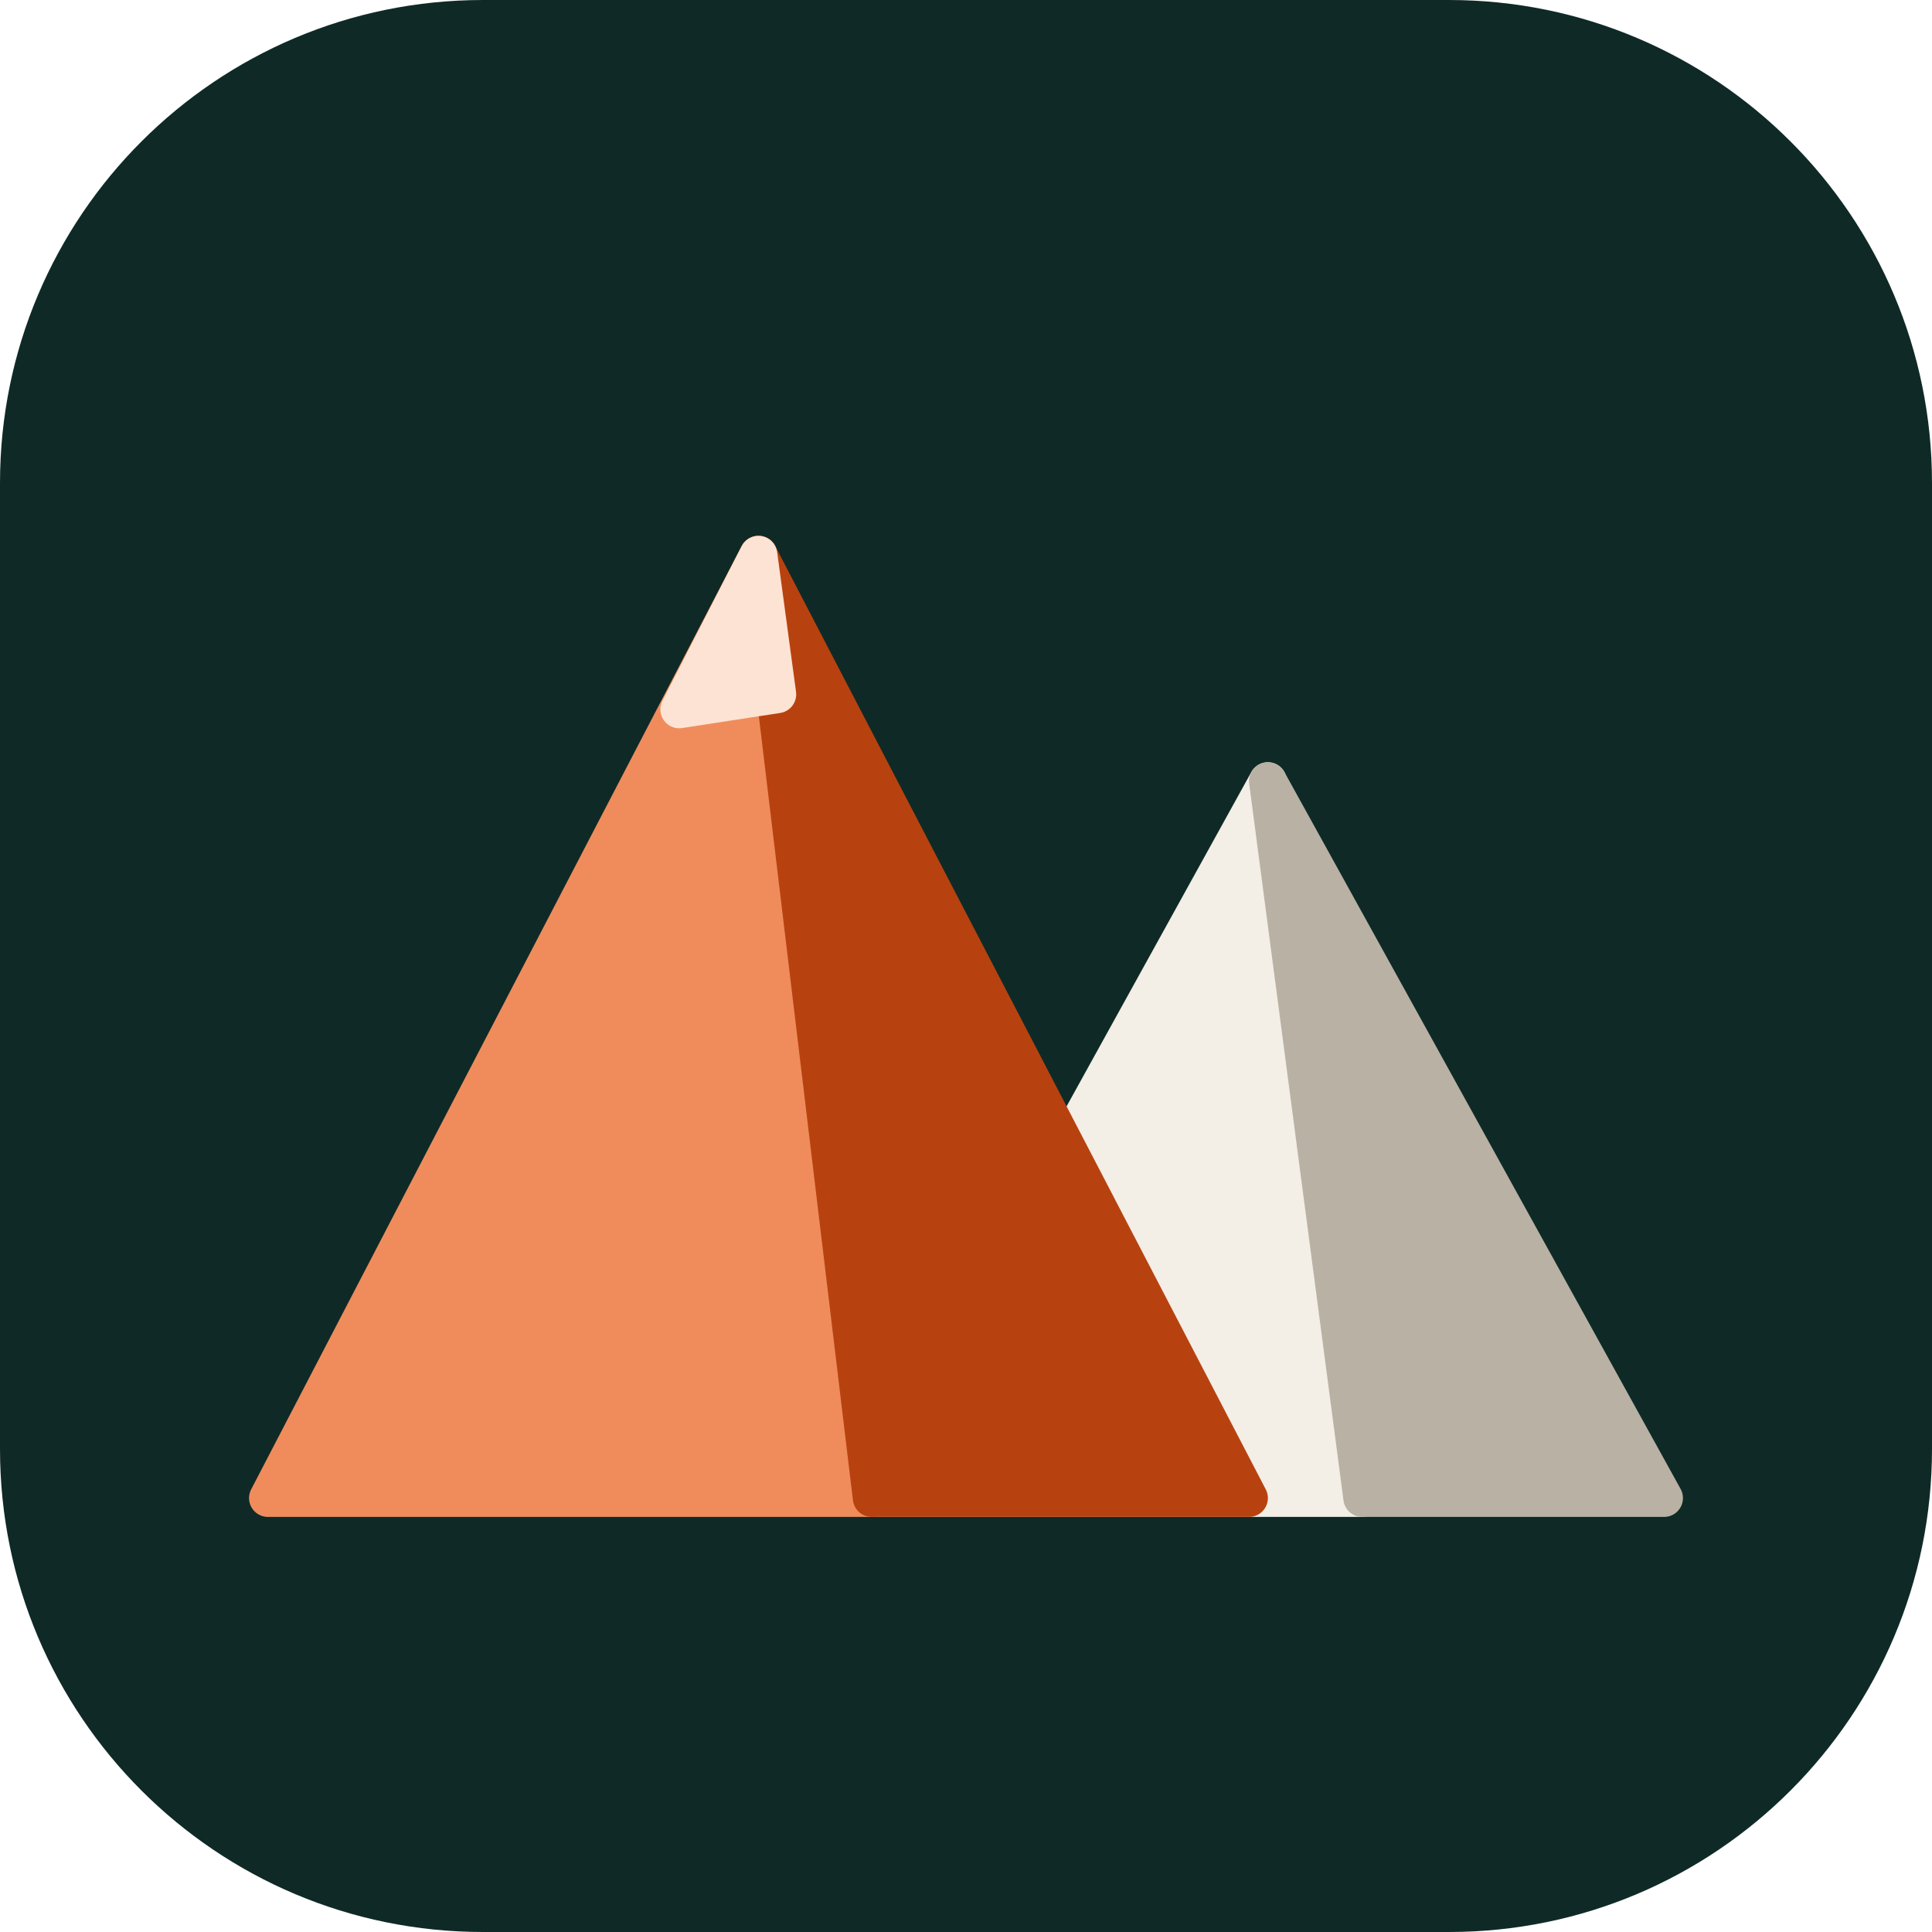
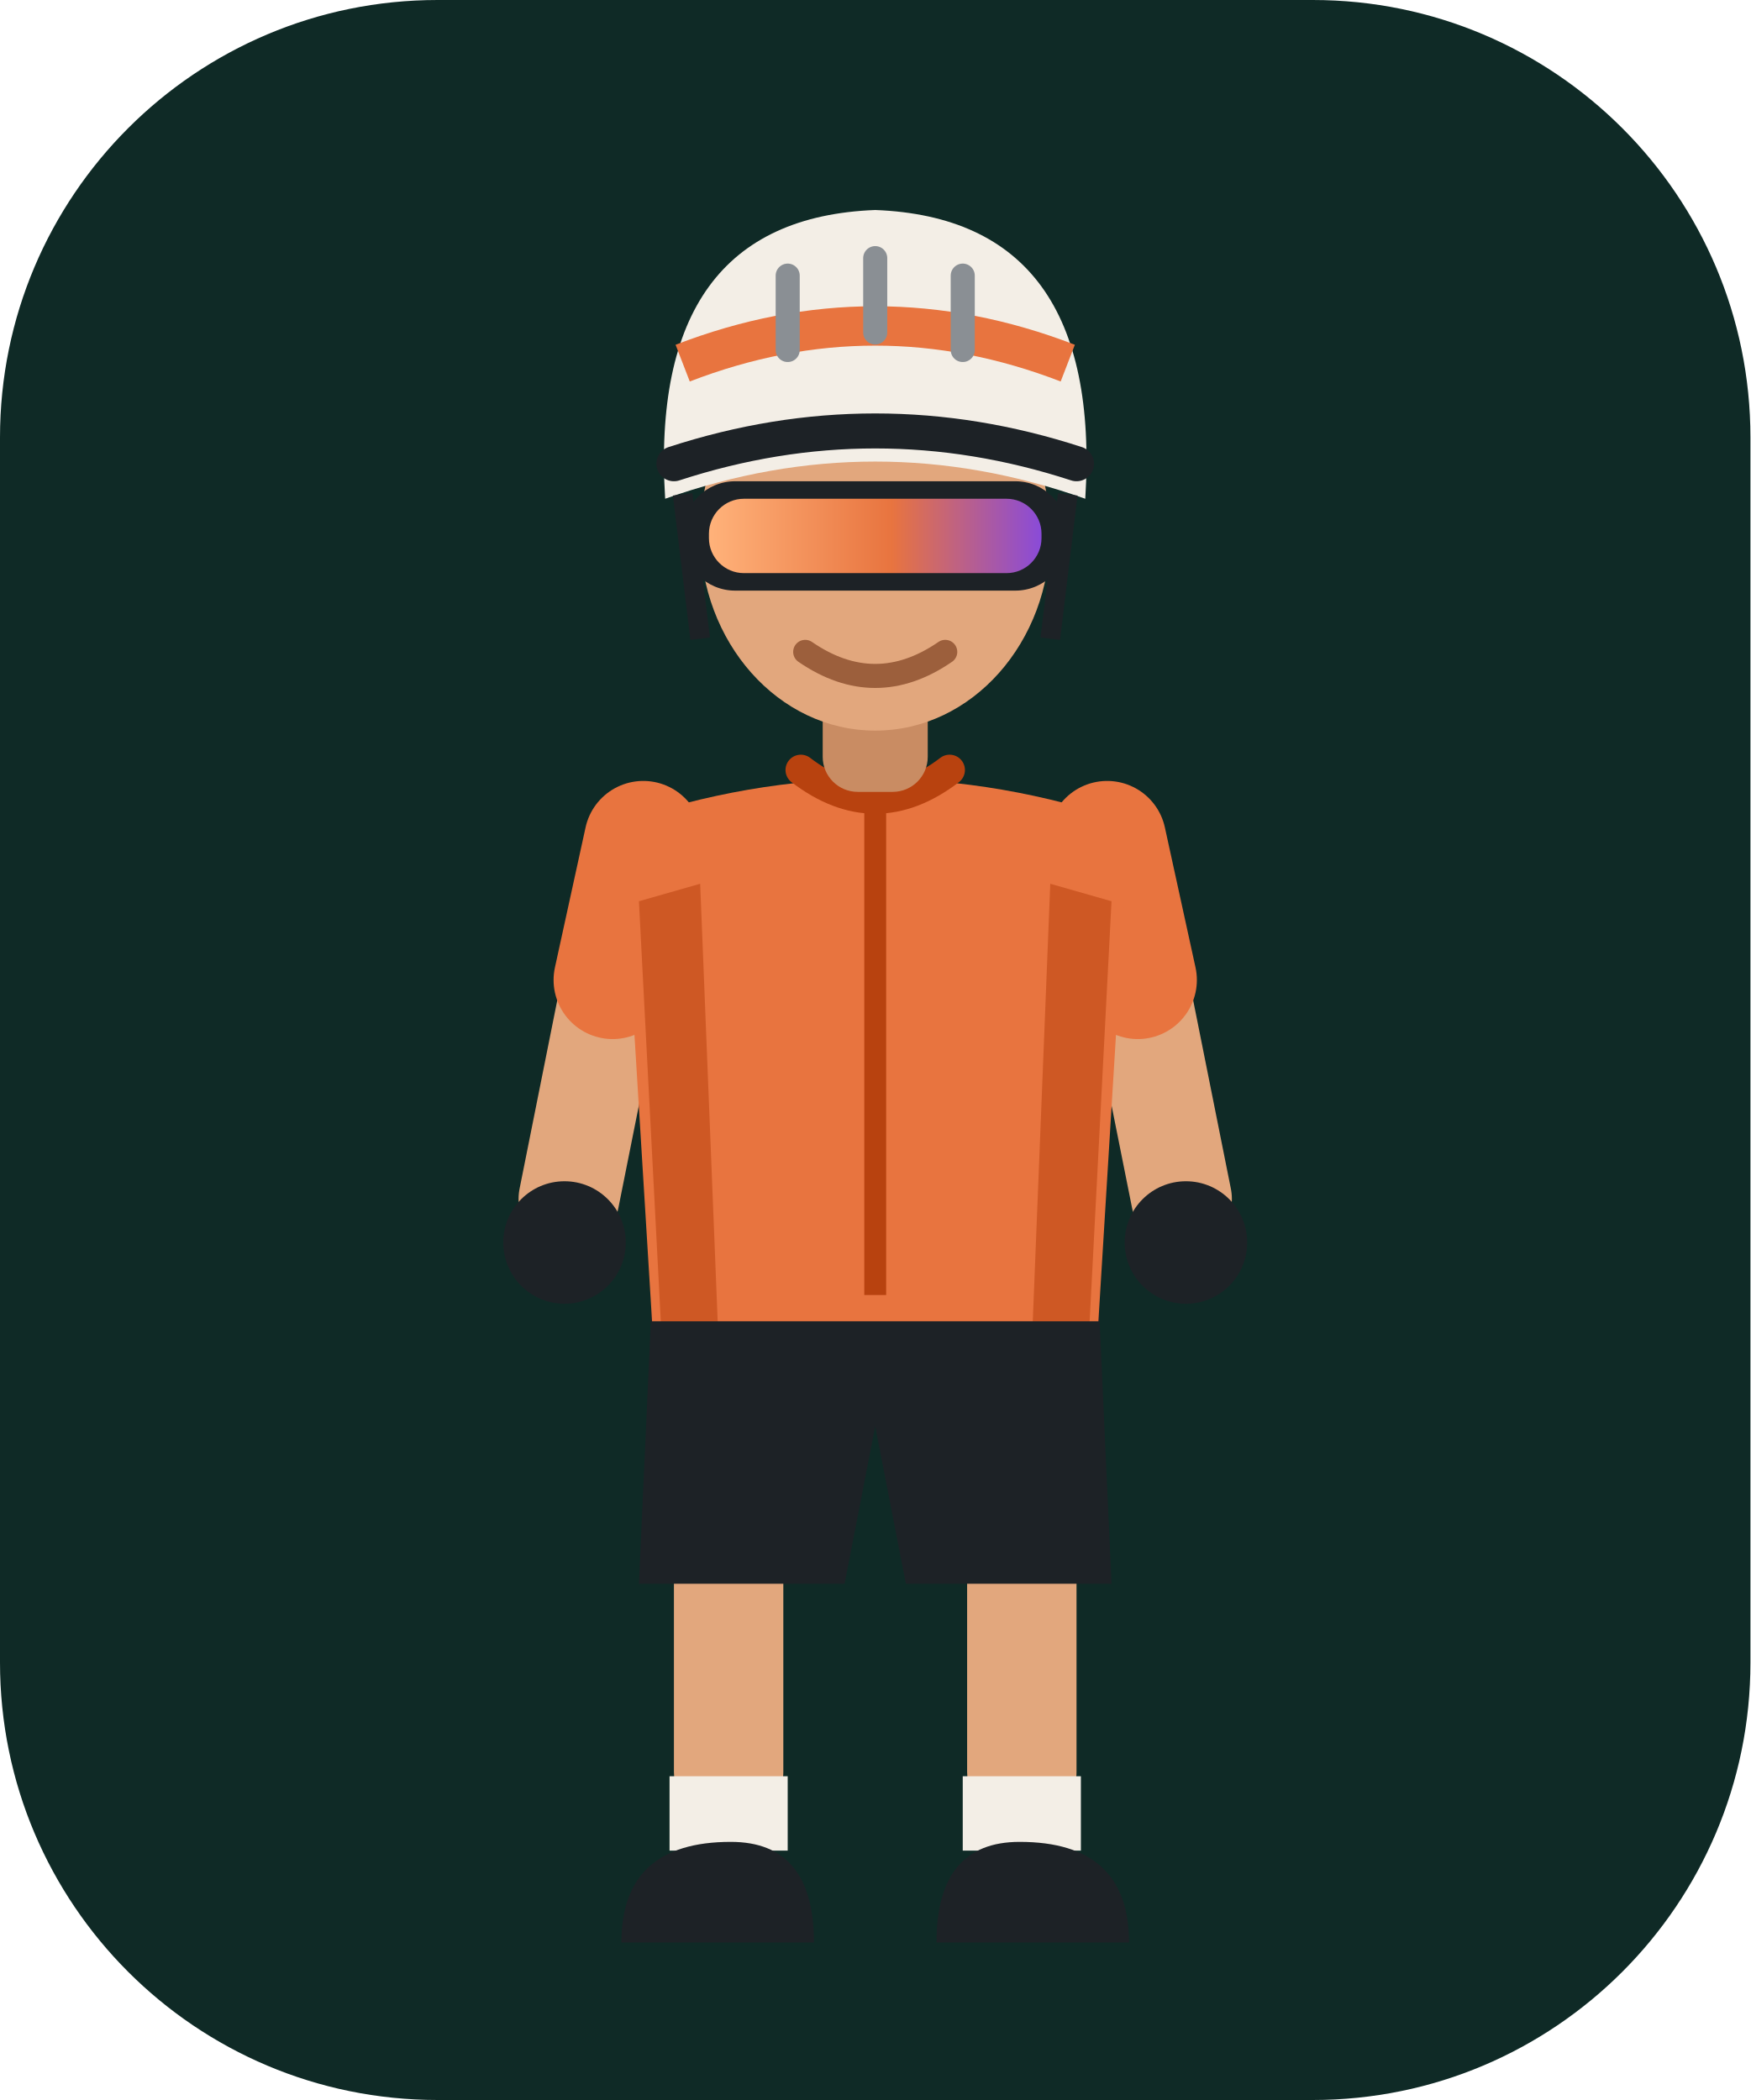
- <svg xmlns="http://www.w3.org/2000/svg" viewBox="0 0 64 64">
-   <rect width="64" height="64" rx="16" fill="#0f2a26" />
-   <g transform="translate(7 14) scale(1.25)">
-     <g stroke-linejoin="round" stroke-width="1">
-       <path d="M17.5 28.5L28 9.5L30.5 28.5Z" fill="#f3eee6" stroke="#f3eee6" />
-       <path d="M28 9.5L38.5 28.5L30.5 28.5Z" fill="#b9b1a4" stroke="#b9b1a4" />
-       <path d="M1.5 28.5L14.5 3.5L17.5 28.5Z" fill="#f08c5c" stroke="#f08c5c" />
-       <path d="M14.5 3.5L27.5 28.5L17.5 28.5Z" fill="#b8420f" stroke="#b8420f" />
-       <path d="M14.5 3.5L12.4 7.6L15 7.2Z" fill="#fde3d3" stroke="#fde3d3" />
+ <svg xmlns="http://www.w3.org/2000/svg" viewBox="-4 -2 40 48">
+   <rect x="-4" y="-2" width="40" height="48" rx="10" fill="#0f2a26" />
+   <defs>
+     <linearGradient id="_R_0_-lente" x1="0" y1="0" x2="1" y2="0">
+       <stop offset="0" stop-color="#ffb27a" />
+       <stop offset="0.55" stop-color="#e8743f" />
+       <stop offset="1" stop-color="#8a4bd8" />
+     </linearGradient>
+   </defs>
+   <g class="ciclista-corpo ">
+     <rect x="11.4" y="33" width="2.5" height="6.6" rx="1.1" fill="#e2a77d" />
+     <rect x="18.1" y="33" width="2.5" height="6.6" rx="1.1" fill="#e2a77d" />
+     <rect x="11.3" y="38.6" width="2.7" height="1.7" fill="#f3eee6" />
+     <rect x="18" y="38.6" width="2.7" height="1.7" fill="#f3eee6" />
+     <path d="M10.2 42.4Q10.2 40.1 12.7 40.1Q14.6 40.1 14.6 42.4Z" fill="#1d2226" />
+     <path d="M17.4 42.4Q17.4 40.1 19.3 40.1Q21.8 40.1 21.8 42.4Z" fill="#1d2226" />
+     <path d="M10.9 27.6H21.1L21.4 34.2H16.7L16 30.6L15.3 34.2H10.6Z" fill="#1d2226" />
+     <path d="M10.6 17.4L9 25.4" stroke="#e2a77d" stroke-width="2.3" stroke-linecap="round" />
+     <path d="M10.7 17.2L10 20.4" stroke="#e8743f" stroke-width="2.7" stroke-linecap="round" />
+     <circle cx="8.9" cy="26.4" r="1.4" fill="#1d2226" />
+     <g class="ciclista-braco-baixo">
+       <path d="M21.4 17.4L23 25.4" stroke="#e2a77d" stroke-width="2.3" stroke-linecap="round" />
+       <path d="M21.3 17.2L22 20.4" stroke="#e8743f" stroke-width="2.7" stroke-linecap="round" />
+       <circle cx="23.1" cy="26.4" r="1.4" fill="#1d2226" />
    </g>
+     <path d="M10.2 16.8Q16 14.8 21.8 16.8L21.1 28.2H10.9Z" fill="#e8743f" />
+     <path d="M10.6 18.6L11.1 28.2H12.4L12 18.2Z" fill="#b8420f" opacity="0.55" />
+     <path d="M21.4 18.6L20.9 28.2H19.6L20 18.2Z" fill="#b8420f" opacity="0.55" />
+     <path d="M16 15.9V27.6" stroke="#b8420f" stroke-width="0.5" />
+     <path d="M14.3 15.6Q16 16.9 17.7 15.6" fill="none" stroke="#b8420f" stroke-width="0.7" stroke-linecap="round" />
+     <rect x="14.8" y="13" width="2.4" height="3.1" rx="0.8" fill="#c98c63" />
+     <ellipse cx="16" cy="10.2" rx="4" ry="4.5" fill="#e2a77d" />
+     <path d="M14.4 12.9Q16 14 17.6 12.9" fill="none" stroke="#9c5f3c" stroke-width="0.55" stroke-linecap="round" />
+     <rect x="11.6" y="9" width="8.8" height="2.5" rx="1.2" fill="#1d2226" />
+     <rect x="12.2" y="9.4" width="7.6" height="1.7" rx="0.8" fill="url(#_R_0_-lente)" />
+     <path d="M11.2 9.4Q10.8 3 16 2.8Q21.2 3 20.8 9.4Q16 7.7 11.2 9.4Z" fill="#f3eee6" />
+     <path d="M11.6 6.3Q16 4.6 20.4 6.3" fill="none" stroke="#e8743f" stroke-width="0.9" />
+     <path d="M14 4.3V6M16 3.9V5.6M18 4.3V6" stroke="#8a8f94" stroke-width="0.55" stroke-linecap="round" />
+     <path d="M11.4 8.6Q16 7.1 20.6 8.6" fill="none" stroke="#1d2226" stroke-width="0.8" stroke-linecap="round" />
+     <path d="M11.6 9.3L12 12.6M20.4 9.3L20 12.6" stroke="#1d2226" stroke-width="0.45" />
  </g>
</svg>
